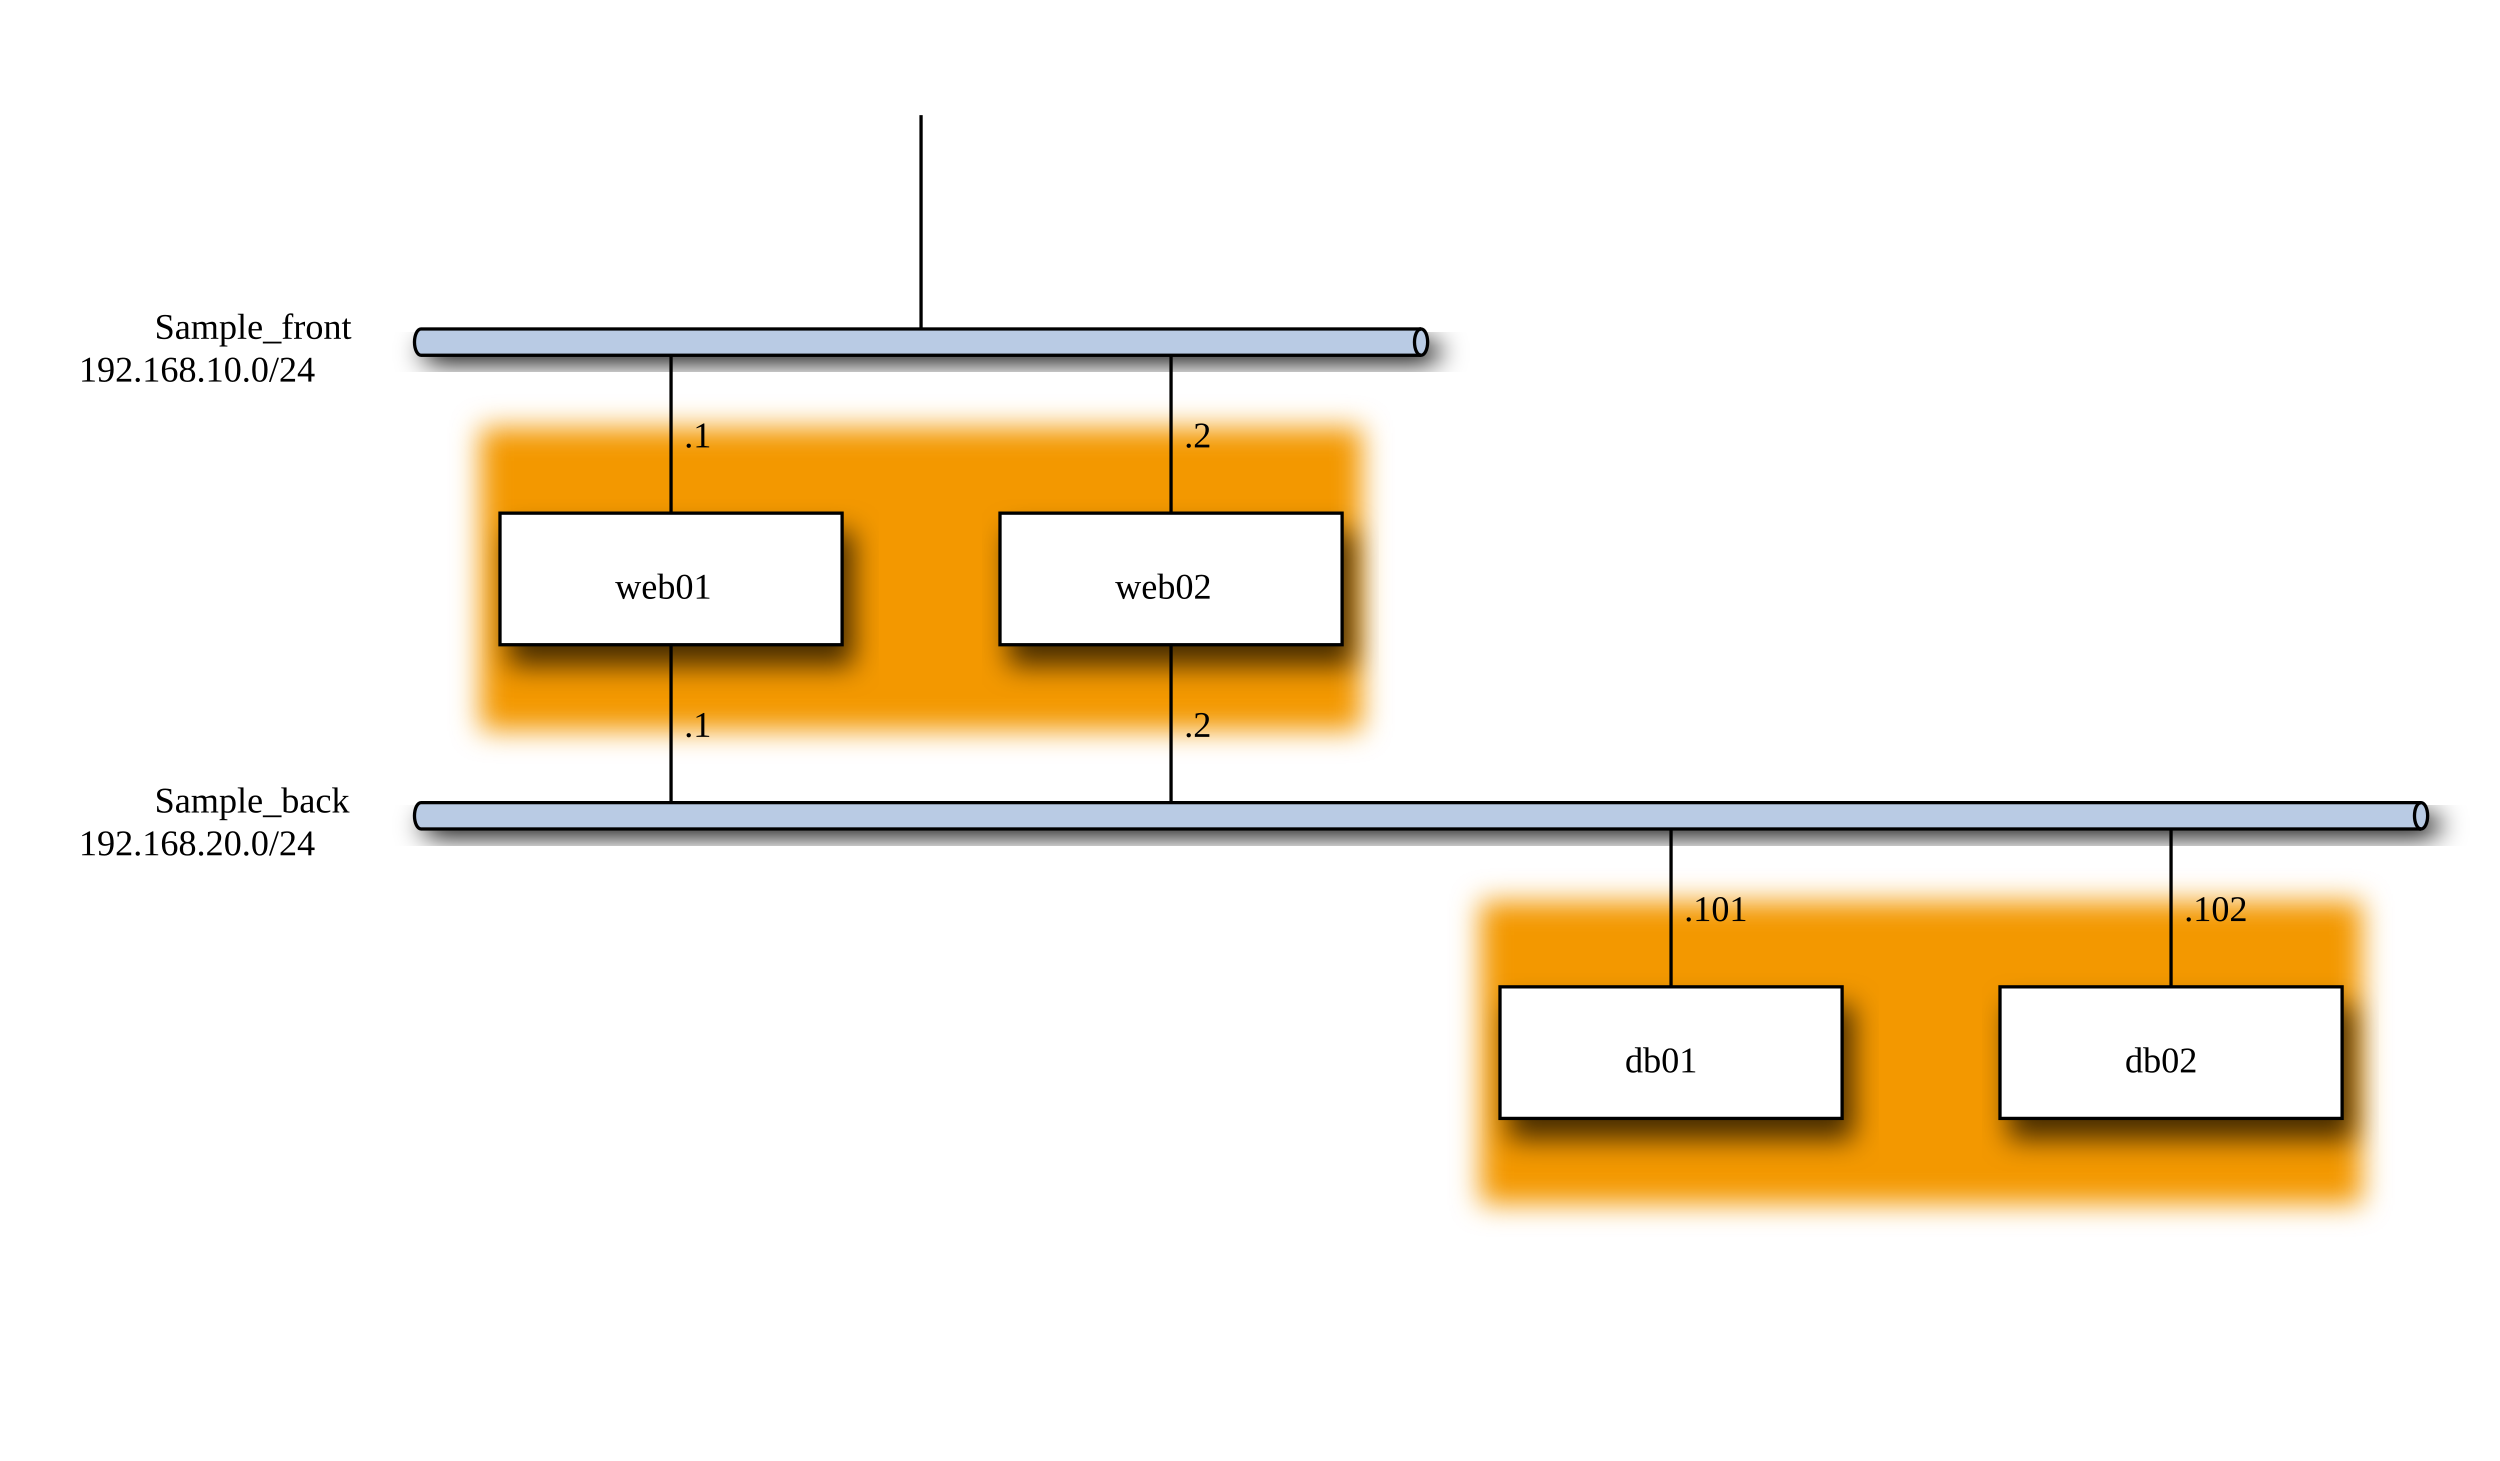
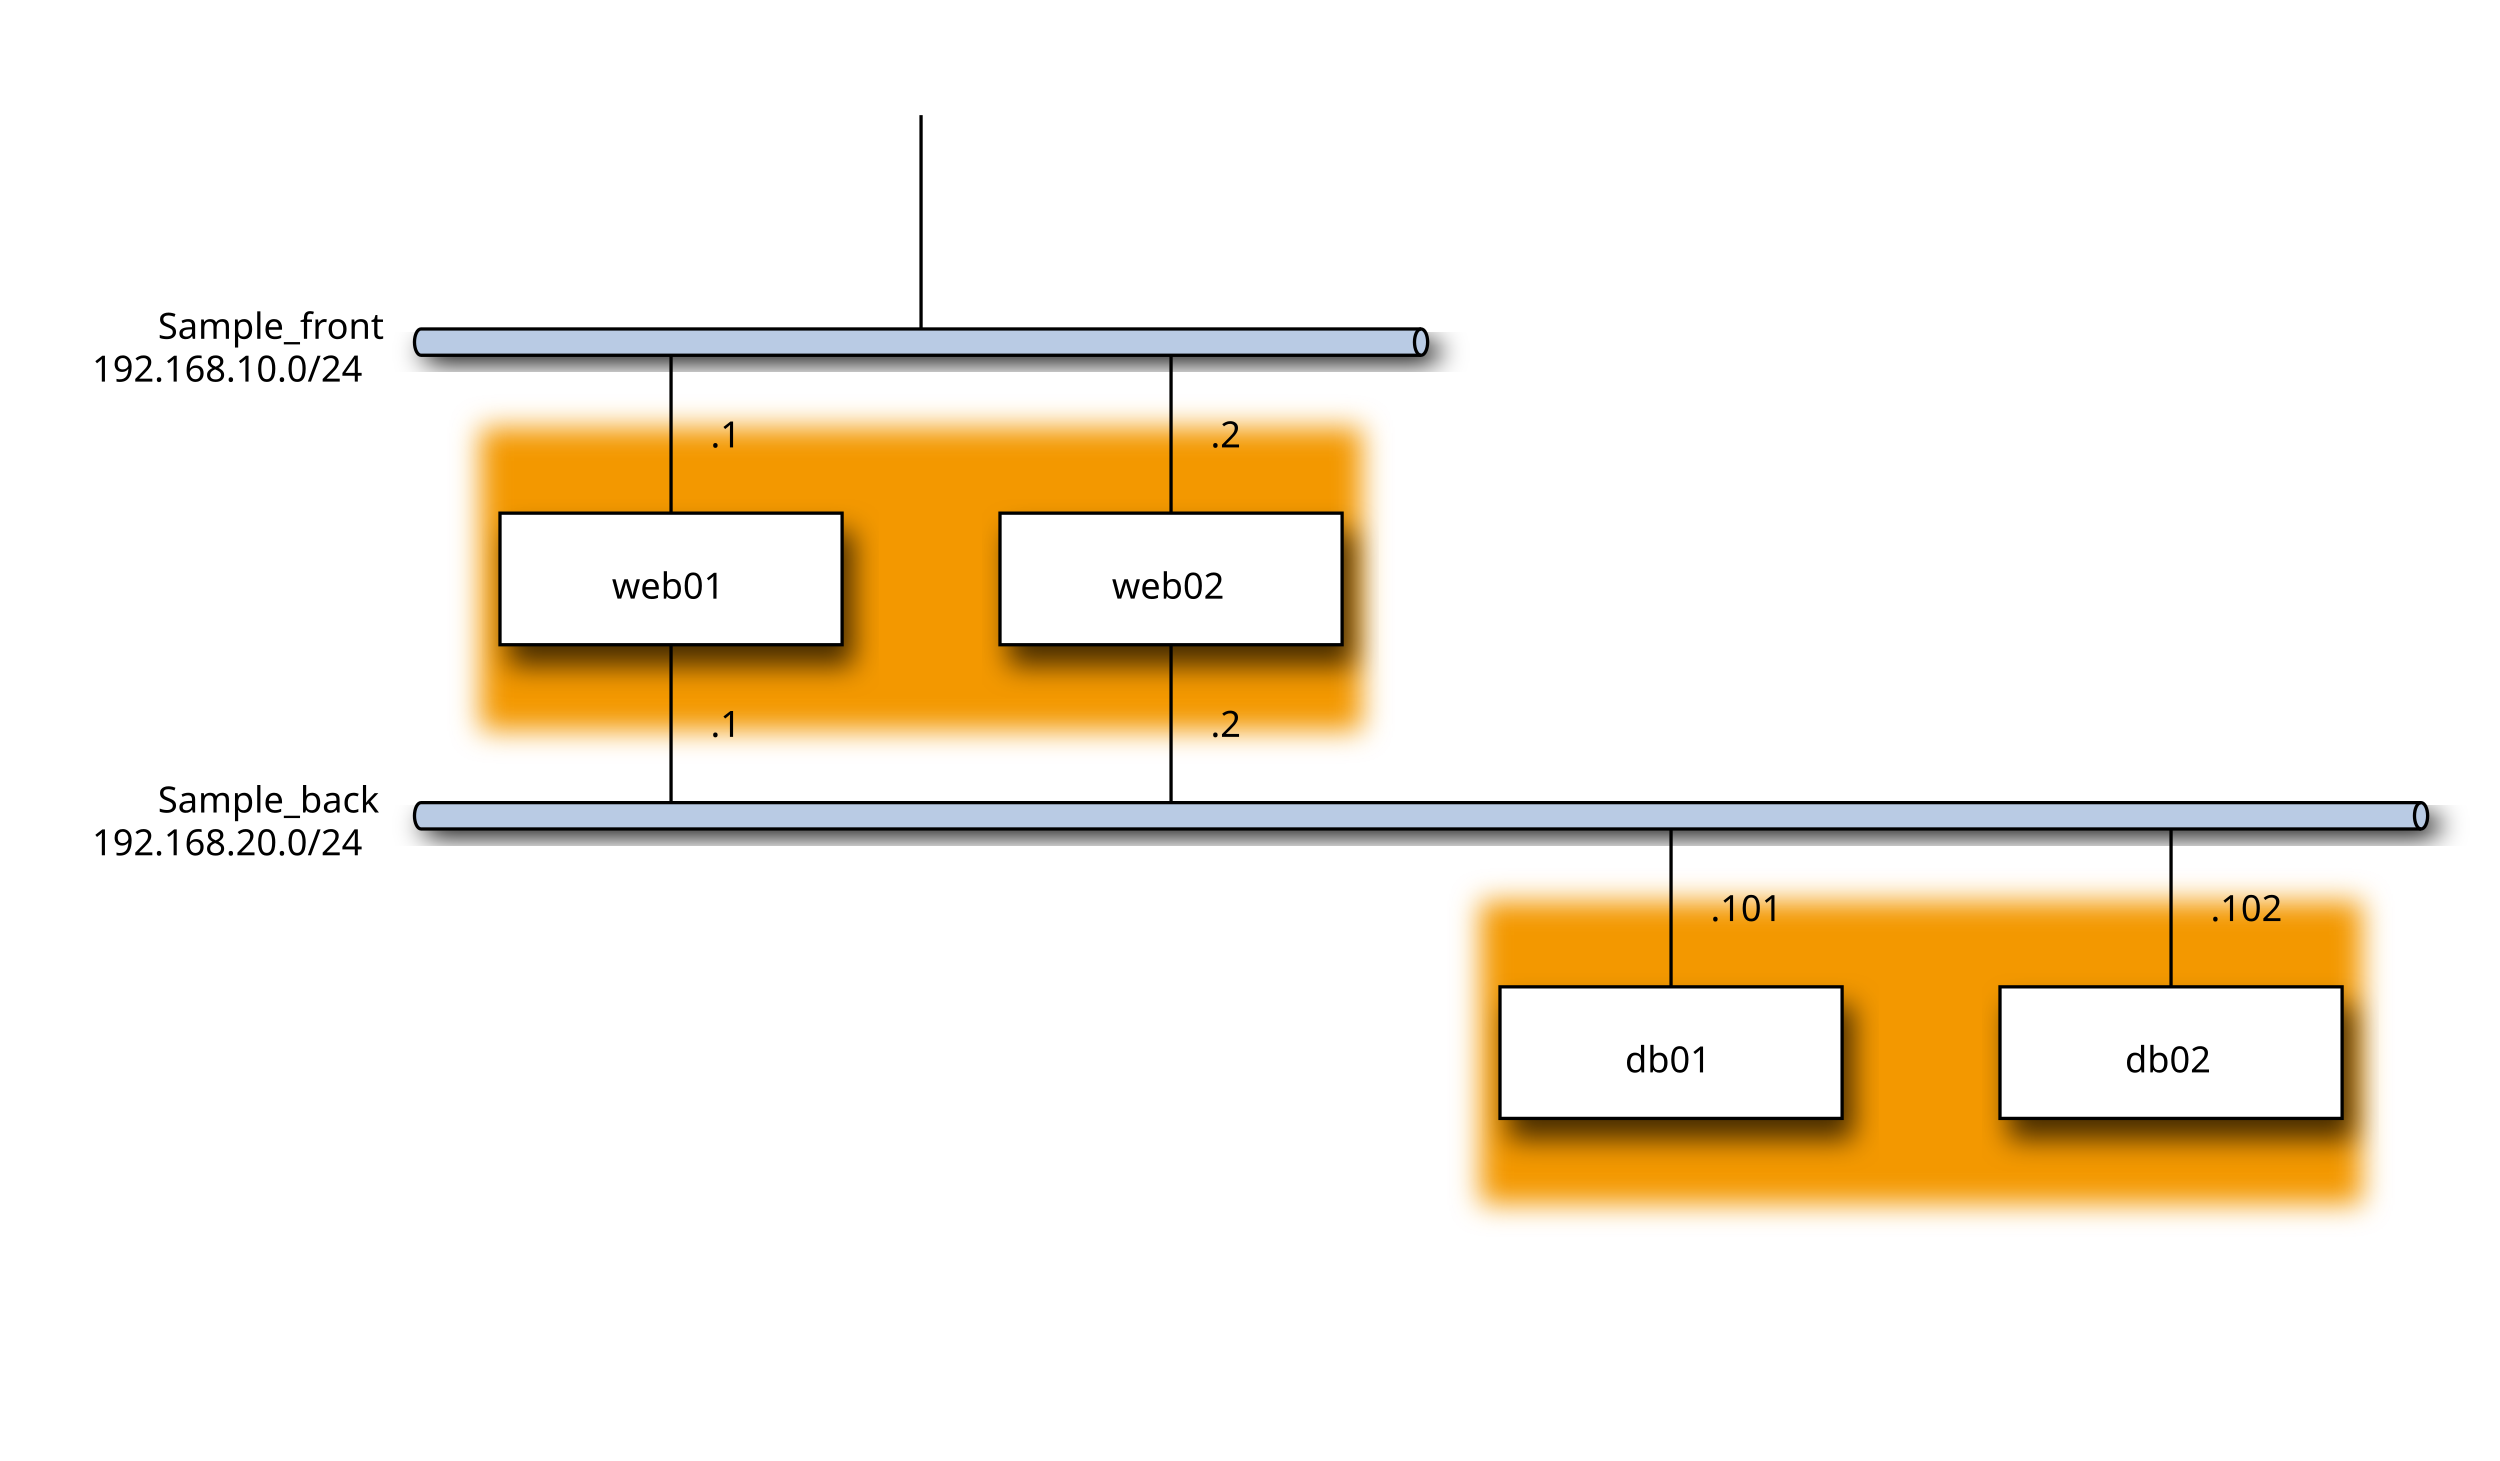
<svg xmlns="http://www.w3.org/2000/svg" viewBox="0 0 760 444">
  <defs id="defs_block">
    <filter height="1.504" id="filter_blur" width="1.157" x="-0.079" y="-0.252">
      <feGaussianBlur id="feGaussianBlur3780" stdDeviation="4.2" />
    </filter>
  </defs>
  <rect fill="rgb(243,152,0)" height="92" style="filter:url(#filter_blur)" width="268" x="146" y="130" />
  <rect fill="rgb(243,152,0)" height="92" style="filter:url(#filter_blur)" width="268" x="450" y="274" />
  <rect fill="rgb(0,0,0)" height="40" stroke="rgb(0,0,0)" style="filter:url(#filter_blur);opacity:0.7;fill-opacity:1" width="104" x="155" y="162" />
  <rect fill="rgb(0,0,0)" height="40" stroke="rgb(0,0,0)" style="filter:url(#filter_blur);opacity:0.7;fill-opacity:1" width="104" x="307" y="162" />
  <rect fill="rgb(0,0,0)" height="40" stroke="rgb(0,0,0)" style="filter:url(#filter_blur);opacity:0.7;fill-opacity:1" width="104" x="459" y="306" />
  <rect fill="rgb(0,0,0)" height="40" stroke="rgb(0,0,0)" style="filter:url(#filter_blur);opacity:0.7;fill-opacity:1" width="104" x="611" y="306" />
  <path d="M 131 103 L 435 103 A2,4 0 0 1 435 111 L 131 111 A2,4 0 0 1 131 103" fill="rgb(0,0,0)" style="filter:url(#filter_blur)" />
  <path d="M 131 247 L 739 247 A2,4 0 0 1 739 255 L 131 255 A2,4 0 0 1 131 247" fill="rgb(0,0,0)" style="filter:url(#filter_blur)" />
  <path d="M 128 100 L 432 100 A2,4 0 0 1 432 108 L 128 108 A2,4 0 0 1 128 100" fill="rgb(185,203,228)" stroke="rgb(0,0,0)" />
  <path d="M 432 108 A2,4 0 0 1 432 100" fill="none" stroke="rgb(0,0,0)" />
  <path d="M 128 100 L 432 100" fill="none" stroke="none" />
  <path d="M 280 35 L 280 100" fill="none" stroke="rgb(0,0,0)" />
  <path d="M 128 244 L 736 244 A2,4 0 0 1 736 252 L 128 252 A2,4 0 0 1 128 244" fill="rgb(185,203,228)" stroke="rgb(0,0,0)" />
  <path d="M 736 252 A2,4 0 0 1 736 244" fill="none" stroke="rgb(0,0,0)" />
  <path d="M 128 244 L 736 244" fill="none" stroke="none" />
-   <text fill="rgb(0,0,0)" font-size="11" x="47" y="103">Sample_front</text>
-   <text fill="rgb(0,0,0)" font-size="11" x="24" y="116">192.168.10.0/24</text>
-   <text fill="rgb(0,0,0)" font-size="11" x="47" y="247">Sample_back</text>
-   <text fill="rgb(0,0,0)" font-size="11" x="24" y="260">192.168.20.0/24</text>
+   <text fill="rgb(0,0,0)" font-family="sansserif" font-size="11" font-style="normal" font-weight="normal" x="48" y="103">Sample_front</text>
+   <text fill="rgb(0,0,0)" font-family="sansserif" font-size="11" font-style="normal" font-weight="normal" x="28" y="116">192.168.10.0/24</text>
+   <text fill="rgb(0,0,0)" font-family="sansserif" font-size="11" font-style="normal" font-weight="normal" x="48" y="247">Sample_back</text>
+   <text fill="rgb(0,0,0)" font-family="sansserif" font-size="11" font-style="normal" font-weight="normal" x="28" y="260">192.168.20.0/24</text>
  <path d="M 204 108 L 204 156" fill="none" stroke="rgb(0,0,0)" />
-   <text fill="rgb(0,0,0)" font-size="11" x="208" y="136">.1</text>
+   <text fill="rgb(0,0,0)" font-family="sansserif" font-size="11" font-style="normal" font-weight="normal" x="216" y="136">.1</text>
  <path d="M 204 196 L 204 244" fill="none" stroke="rgb(0,0,0)" />
-   <text fill="rgb(0,0,0)" font-size="11" x="208" y="224">.1</text>
+   <text fill="rgb(0,0,0)" font-family="sansserif" font-size="11" font-style="normal" font-weight="normal" x="216" y="224">.1</text>
  <rect fill="rgb(255,255,255)" height="40" stroke="rgb(0,0,0)" width="104" x="152" y="156" />
-   <text fill="rgb(0,0,0)" font-size="11" x="187" y="182">web01</text>
+   <text fill="rgb(0,0,0)" font-family="sansserif" font-size="11" font-style="normal" font-weight="normal" x="186" y="182">web01</text>
  <path d="M 356 108 L 356 156" fill="none" stroke="rgb(0,0,0)" />
-   <text fill="rgb(0,0,0)" font-size="11" x="360" y="136">.2</text>
+   <text fill="rgb(0,0,0)" font-family="sansserif" font-size="11" font-style="normal" font-weight="normal" x="368" y="136">.2</text>
  <path d="M 356 196 L 356 244" fill="none" stroke="rgb(0,0,0)" />
-   <text fill="rgb(0,0,0)" font-size="11" x="360" y="224">.2</text>
+   <text fill="rgb(0,0,0)" font-family="sansserif" font-size="11" font-style="normal" font-weight="normal" x="368" y="224">.2</text>
  <rect fill="rgb(255,255,255)" height="40" stroke="rgb(0,0,0)" width="104" x="304" y="156" />
-   <text fill="rgb(0,0,0)" font-size="11" x="339" y="182">web02</text>
+   <text fill="rgb(0,0,0)" font-family="sansserif" font-size="11" font-style="normal" font-weight="normal" x="338" y="182">web02</text>
  <path d="M 508 252 L 508 300" fill="none" stroke="rgb(0,0,0)" />
-   <text fill="rgb(0,0,0)" font-size="11" x="512" y="280">.101</text>
+   <text fill="rgb(0,0,0)" font-family="sansserif" font-size="11" font-style="normal" font-weight="normal" x="520" y="280">.101</text>
  <rect fill="rgb(255,255,255)" height="40" stroke="rgb(0,0,0)" width="104" x="456" y="300" />
-   <text fill="rgb(0,0,0)" font-size="11" x="494" y="326">db01</text>
+   <text fill="rgb(0,0,0)" font-family="sansserif" font-size="11" font-style="normal" font-weight="normal" x="494" y="326">db01</text>
  <path d="M 660 252 L 660 300" fill="none" stroke="rgb(0,0,0)" />
-   <text fill="rgb(0,0,0)" font-size="11" x="664" y="280">.102</text>
+   <text fill="rgb(0,0,0)" font-family="sansserif" font-size="11" font-style="normal" font-weight="normal" x="672" y="280">.102</text>
  <rect fill="rgb(255,255,255)" height="40" stroke="rgb(0,0,0)" width="104" x="608" y="300" />
-   <text fill="rgb(0,0,0)" font-size="11" x="646" y="326">db02</text>
+   <text fill="rgb(0,0,0)" font-family="sansserif" font-size="11" font-style="normal" font-weight="normal" x="646" y="326">db02</text>
</svg>
